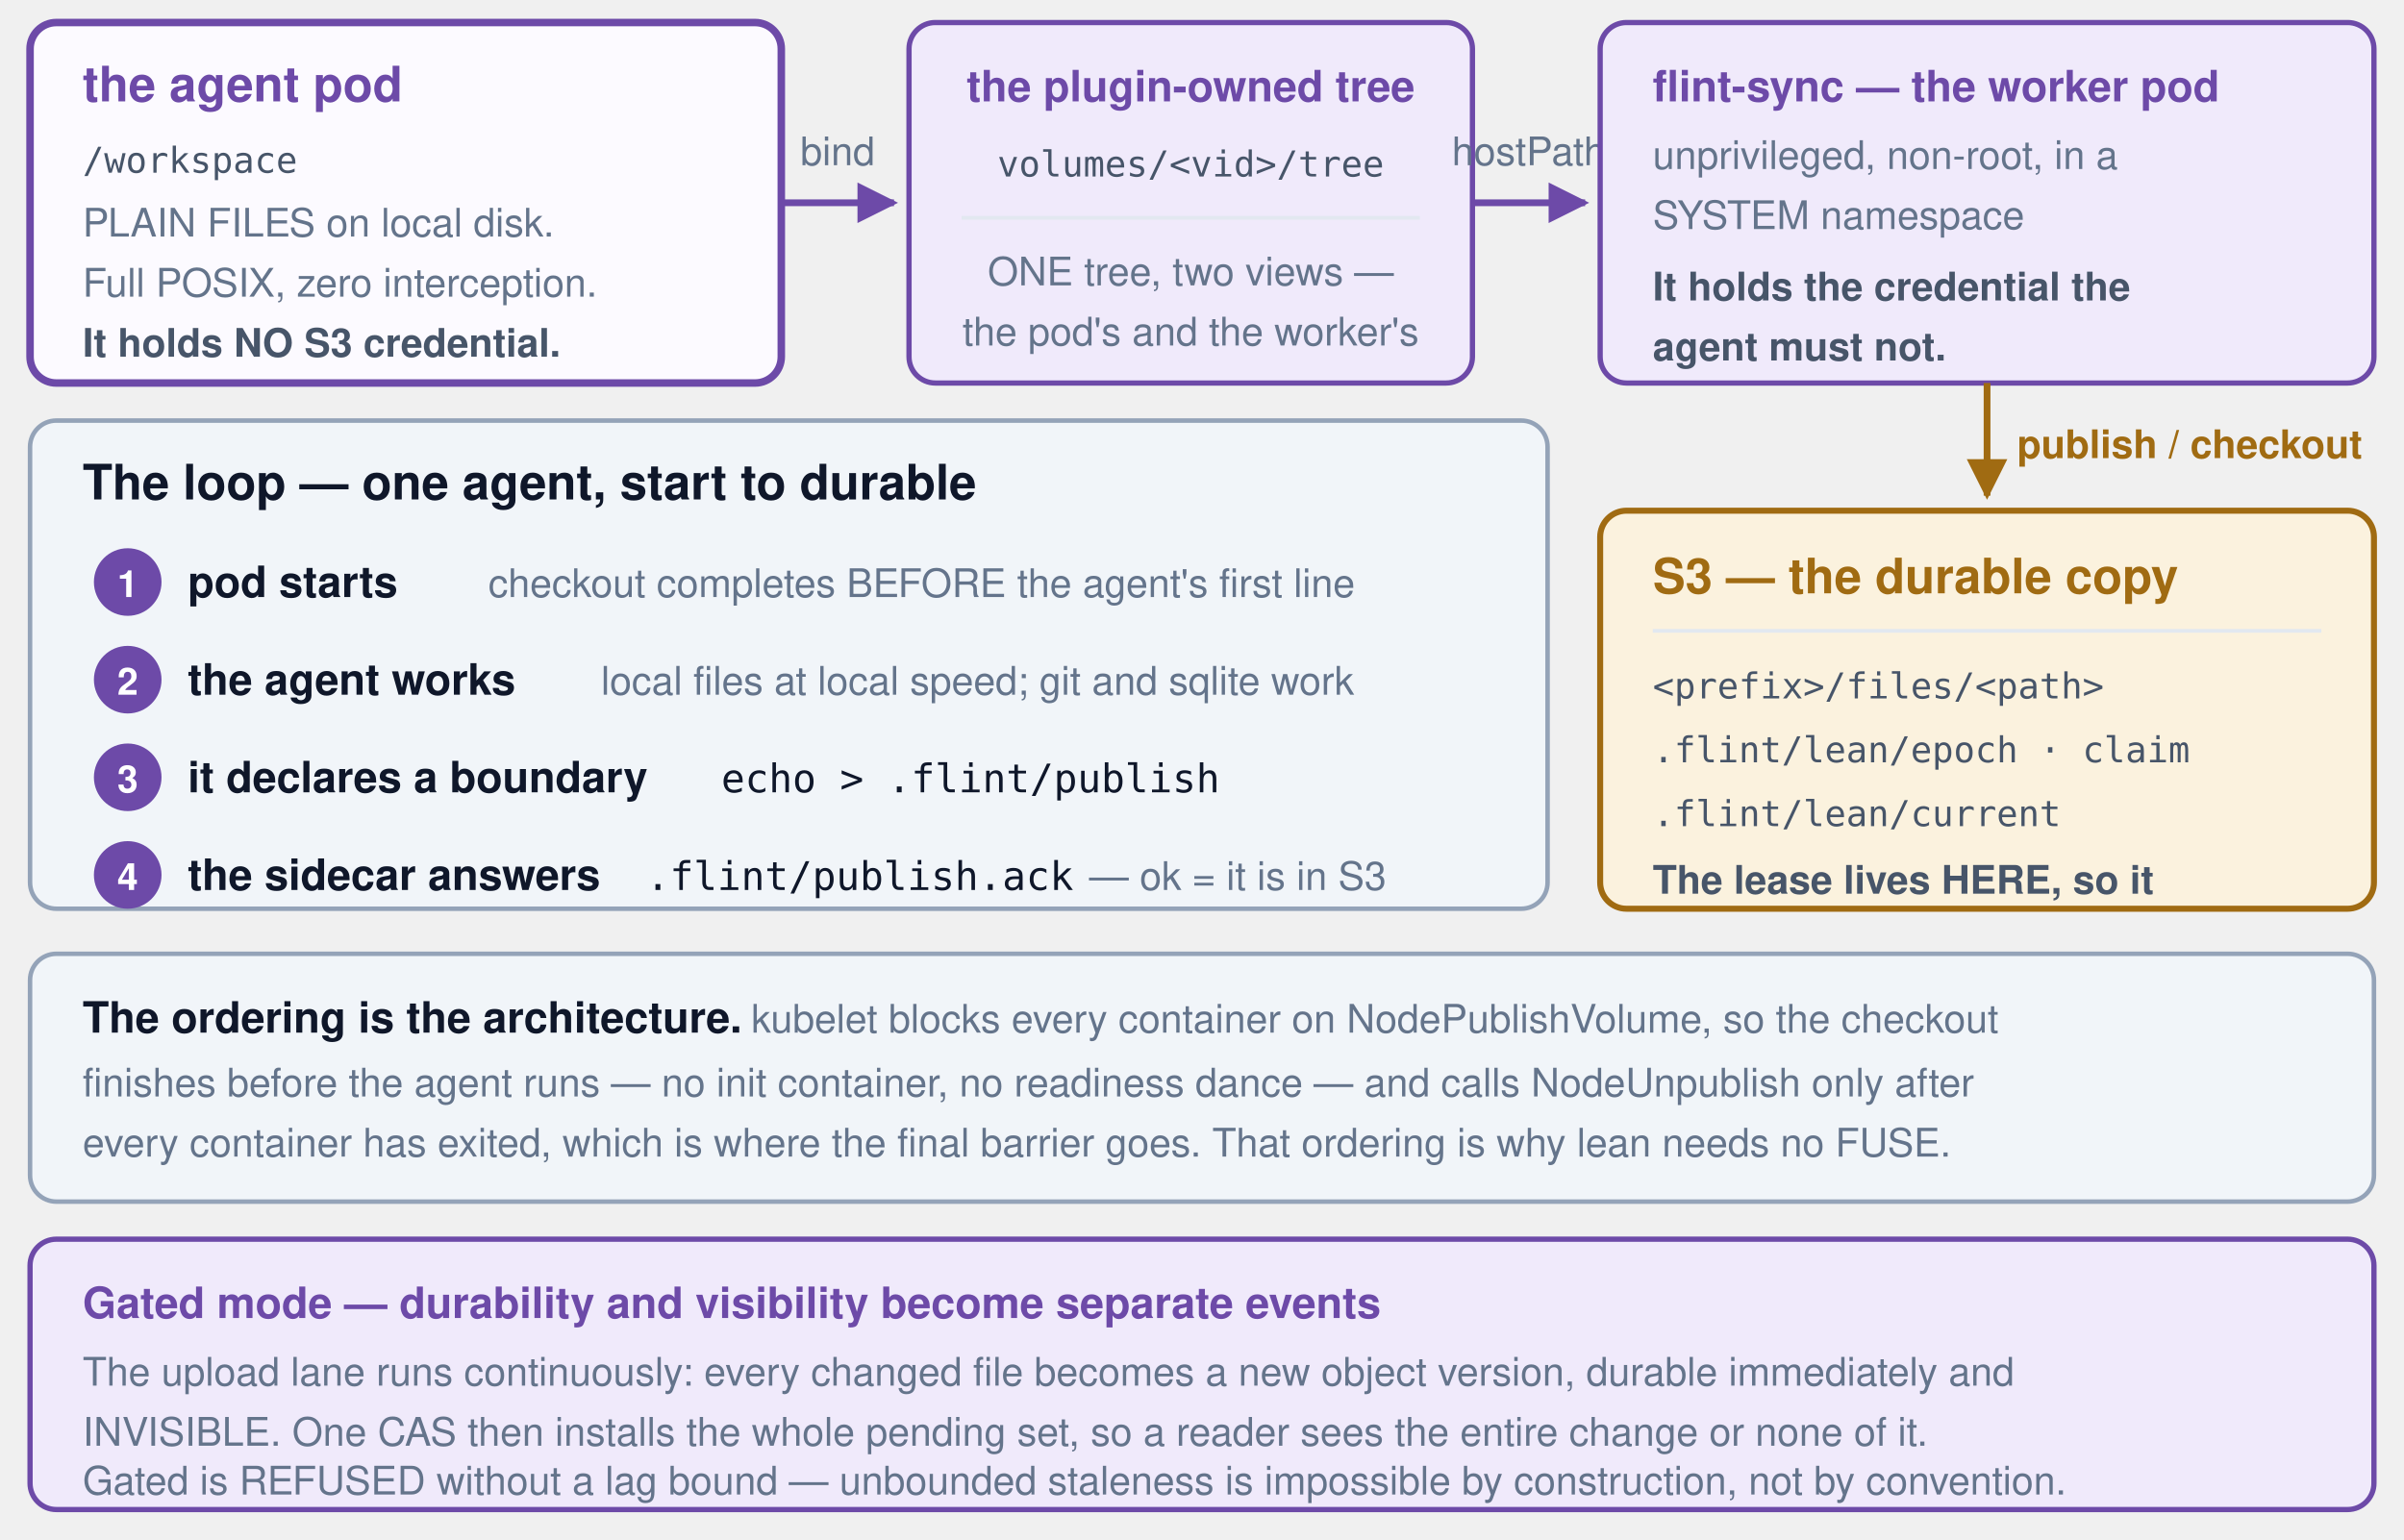
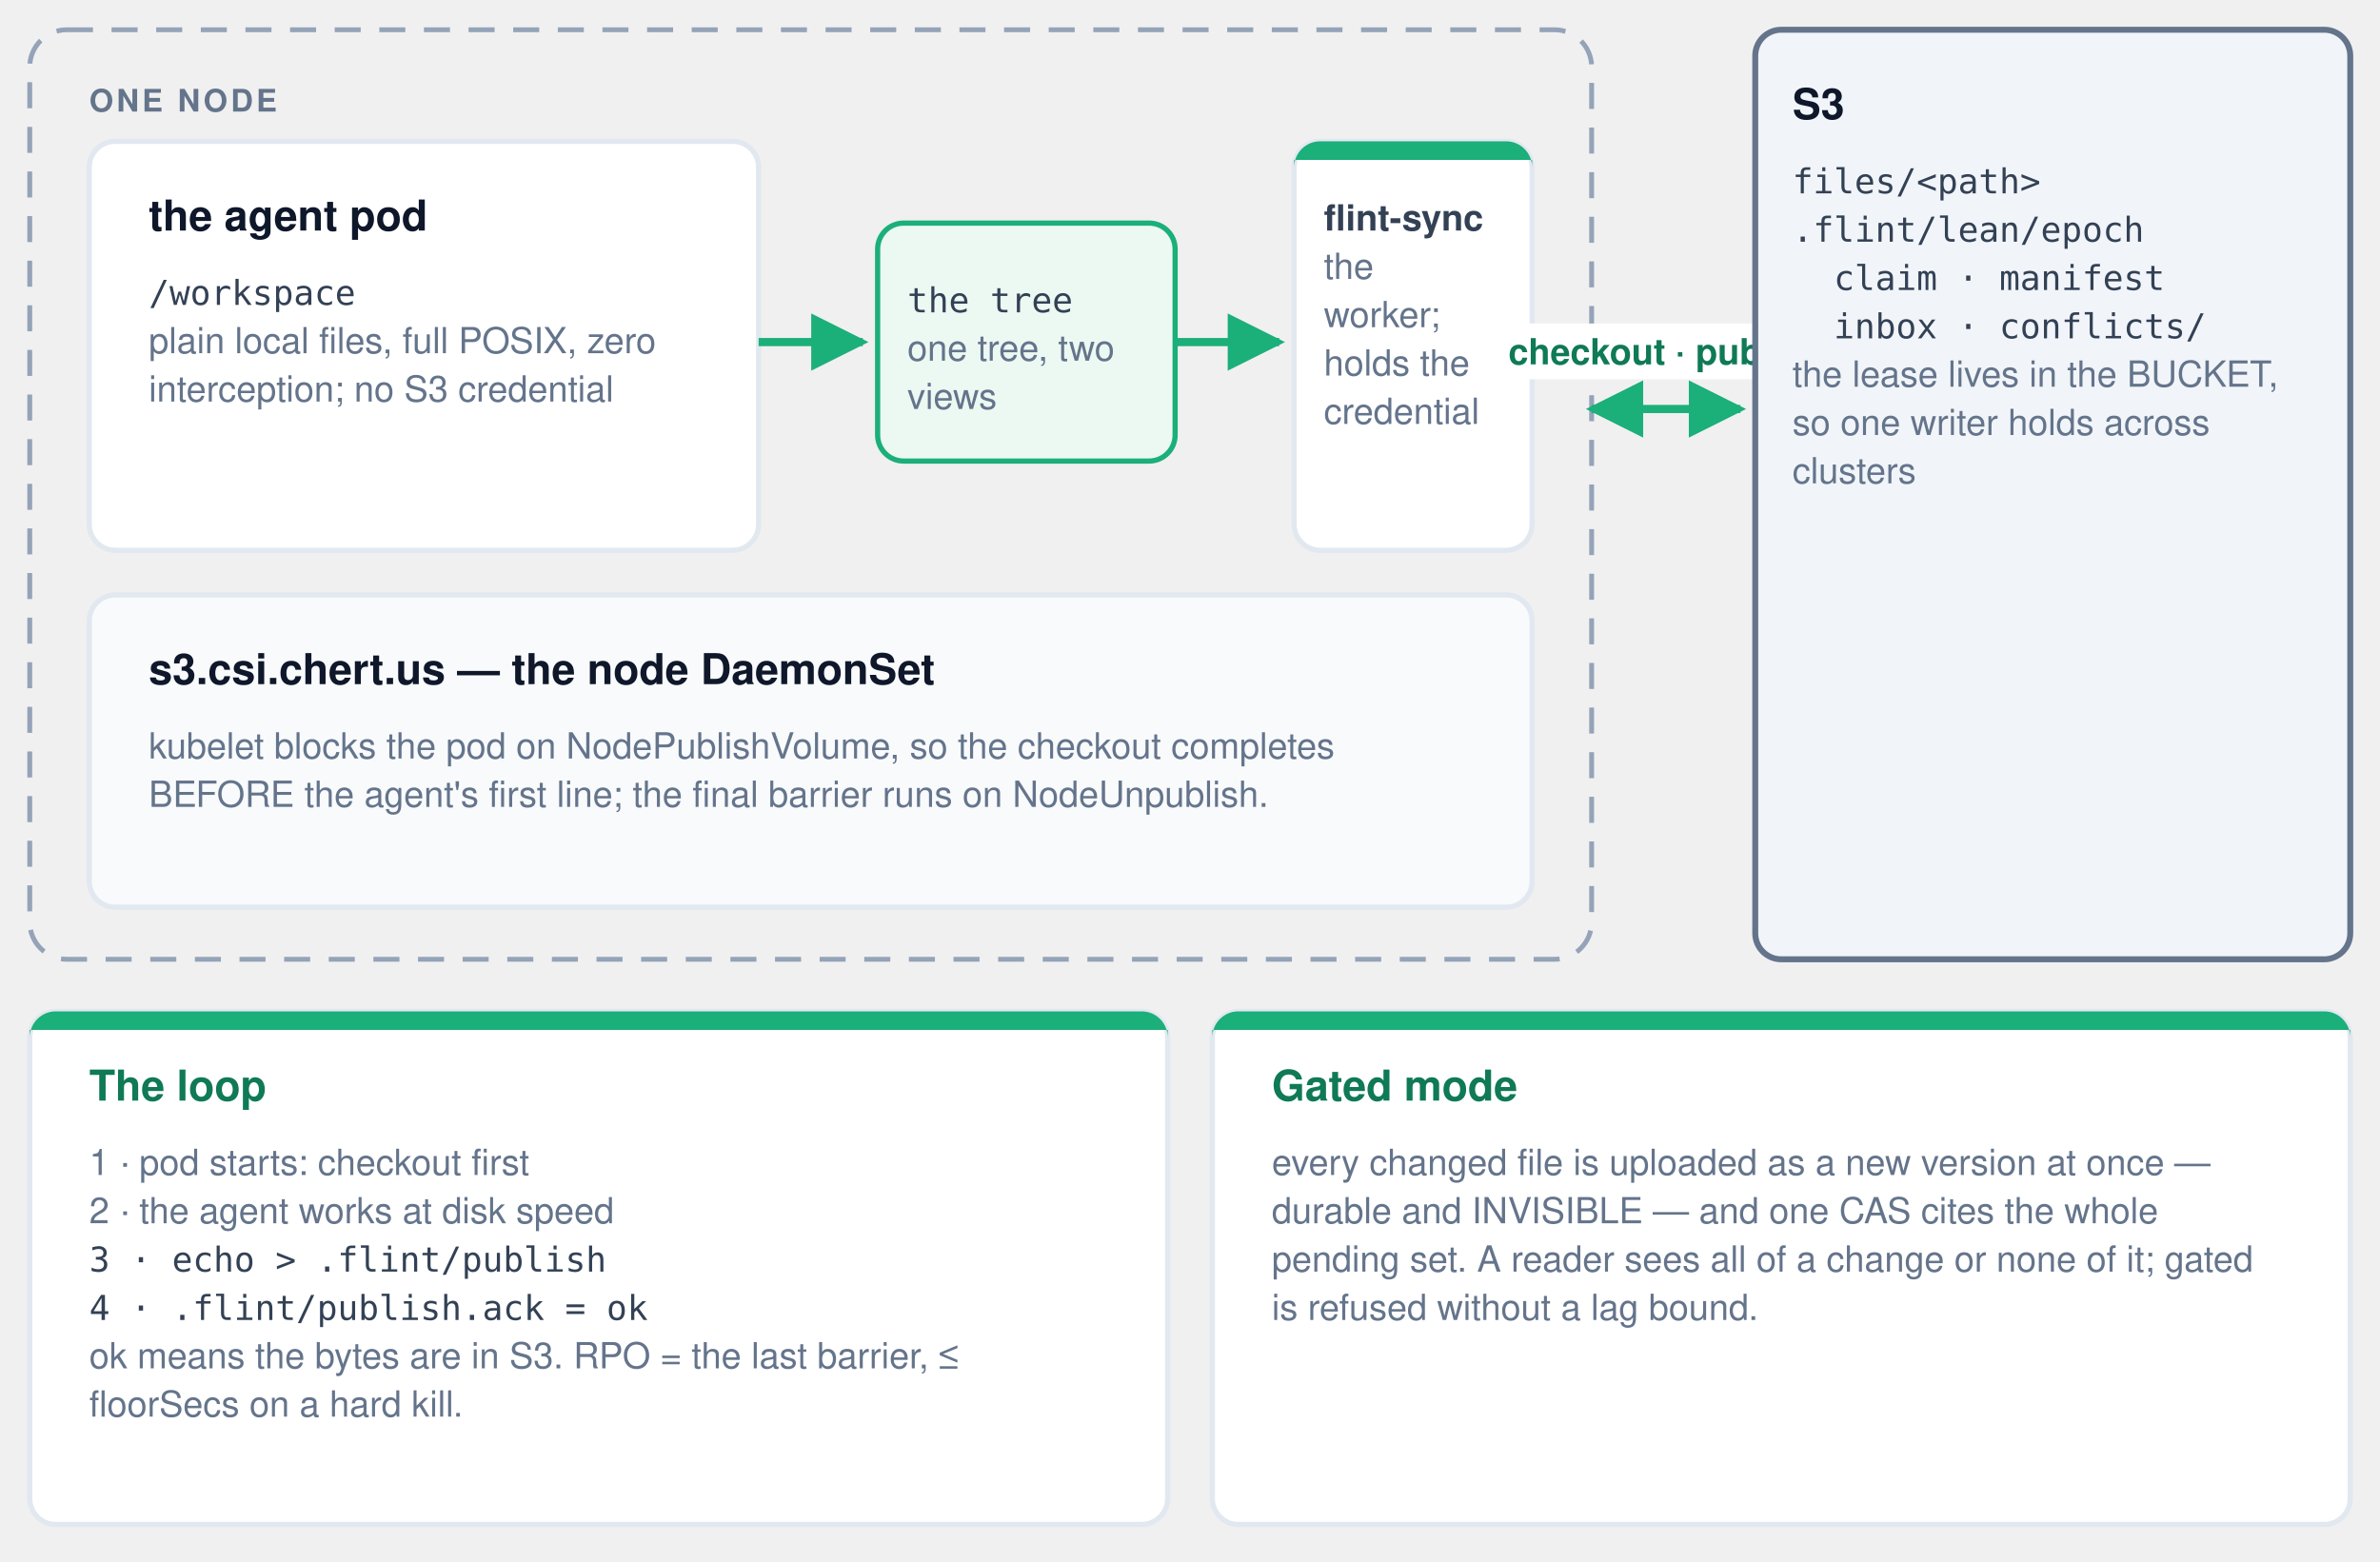
- <svg xmlns="http://www.w3.org/2000/svg" viewBox="0 0 640 410" role="img" aria-label="flint-lean: the CSI node plugin owns a tree that is bind-mounted into the agent pod as plain local files and hostPathed into an unprivileged flint-sync worker, which checks out from and publishes to S3. Below, the four-step loop from pod start to a durable acknowledged boundary.">
+ <svg xmlns="http://www.w3.org/2000/svg" viewBox="0 0 640 420" role="img" aria-label="flint-lean: the CSI node plugin owns a tree bind-mounted into the agent pod as plain local files and hostPathed into an unprivileged flint-sync worker that checks out from and publishes to S3.">
  <style>
  text{font-family:"Helvetica Neue",Helvetica,Arial,sans-serif;fill:#0f172a}
-   .tt{font-size:13px;font-weight:600}
-   .th{font-size:11.5px;font-weight:600}
-   .tx{font-size:10.5px;fill:#64748b}
-   .tsb{font-size:10.5px;font-weight:600;fill:#475569}
-   .mns{font-family:Menlo,"SF Mono",Consolas,monospace;font-size:9.5px;fill:#475569}
-   .mn{font-family:Menlo,"SF Mono",Consolas,monospace;font-size:10.5px}
-   .ctr{text-anchor:middle}
-   .c-violet{fill:#6d4aa8}.c-ochre{fill:#a06b12}
-   .bx{fill:#fff;stroke:#cbd5e1;stroke-width:1.2}
-   .bx-violet{fill:#f0eafb;stroke:#6d4aa8;stroke-width:1.4}
-   .bx-pod{fill:#fcfaff;stroke:#6d4aa8;stroke-width:2}
-   .bx-ochre{fill:#fbf2de;stroke:#a06b12;stroke-width:1.6}
-   .bx-slate{fill:#f1f5f9;stroke:#94a3b8;stroke-width:1.2}
-   .ln-violet{stroke:#6d4aa8;stroke-width:1.8;fill:none}
-   .ln-ochre{stroke:#a06b12;stroke-width:1.8;fill:none}
-   .dash{stroke-dasharray:4 3}
+   .t1{font-size:14.96px;font-weight:600}
+   .t2{font-size:11.44px;font-weight:600}
+   .t3{font-size:10.56px}
+   .t3b{font-size:10.56px;font-weight:600;fill:#334155}
+   .t4{font-size:9.68px;fill:#64748b}
+   .t4b{font-size:9.68px;font-weight:600;fill:#334155}
+   .mono{font-family:Menlo,"SF Mono",Consolas,monospace;font-size:9.24px;fill:#334155}
+   .mute{fill:#64748b}
+   .cap{font-size:8.36px;font-weight:600;letter-spacing:.1em;fill:#64748b}
+   .num{font-size:9.68px;font-weight:600;fill:#ffffff}
+   .on{font-size:11.44px;font-weight:600;fill:#ffffff}
+   .onsub{font-size:9.68px;fill:#ffffff;opacity:.85}
+   .c-red{fill:#b4232a}
+   .c-lite{fill:#184f95} .c-lean{fill:#0f7a55} .c-pass{fill:#7d530c} .c-forge{fill:#8c2449}
+   .f-lite{fill:#184f95} .f-lean{fill:#1baf7a} .f-pass{fill:#a06b12} .f-forge{fill:#b03060}
+   .f-red{fill:#b4232a} .f-ink{fill:#334155}
+   .b-lite{fill:#eef3fa;stroke:#184f95;stroke-width:1.4} .b-lean{fill:#ecf8f2;stroke:#1baf7a;stroke-width:1.4} .b-pass{fill:#faf3e6;stroke:#a06b12;stroke-width:1.4} .b-forge{fill:#faedf2;stroke:#b03060;stroke-width:1.4}
+   .hd-lite{fill:#184f95} .hd-lean{fill:#0f7a55} .hd-pass{fill:#7d530c} .hd-forge{fill:#8c2449}
+   .hd-lbl{fill:#334155}
+   .l-lite{stroke:#184f95;stroke-width:2.2;fill:none} .l-lean{stroke:#1baf7a;stroke-width:2.2;fill:none} .l-pass{stroke:#a06b12;stroke-width:2.2;fill:none} .l-forge{stroke:#b03060;stroke-width:2.2;fill:none}
+   .l-ctl{stroke:#94a3b8;stroke-width:1.6;fill:none}
+   .l-ink{stroke:#334155;stroke-width:2.2;fill:none}
+   .l-red{stroke:#b4232a;stroke-width:2.2;fill:none}
+   .bx{fill:#ffffff;stroke:#e2e8f0;stroke-width:1.4}
+   .panel{fill:#f8fafc;stroke:#e2e8f0;stroke-width:1.4}
+   .s3{fill:#f1f5f9;stroke:#64748b;stroke-width:1.6}
+   .grp{fill:none;stroke:#94a3b8;stroke-width:1.3;stroke-dasharray:7 5}
  .hair{stroke:#e2e8f0;stroke-width:1}
-   .num{fill:#6d4aa8}
-   .numt{font-size:10px;font-weight:600;fill:#ffffff}
+   .lbl{fill:#f8fafc} .rowb{fill:#fbfcfd}
+   .frame{fill:none;stroke:#e2e8f0;stroke-width:1.2}
+   .halo{fill:#ffffff}
+   .chip{fill:#f8fafc;stroke:#e2e8f0;stroke-width:1}
+   .chip-red{fill:#b4232a}
+   .chip-lite{fill:#184f95} .chip-lean{fill:#0f7a55} .chip-pass{fill:#7d530c} .chip-forge{fill:#8c2449}
+   .chip .cap{fill:#334155}
+   /* On a filled shape. Last on purpose: a class beats a presentation
+      attribute, so this must win over .t4/.cap/.mono. */
+   .on,.num,.onsub{fill:#ffffff}
+   .cap.on{fill:#ffffff}
</style>
  <defs>
-     <marker id="p4-v" viewBox="0 0 10 10" refX="9" refY="5" markerWidth="6" markerHeight="6" orient="auto-start-reverse">
-       <path d="M0,0 L10,5 L0,10 z" fill="#6d4aa8" />
+     <marker id="a-lite" viewBox="0 0 10 10" refX="9" refY="5" markerWidth="7" markerHeight="7" orient="auto-start-reverse">
+       <path d="M0,0 L10,5 L0,10 z" fill="#184f95" />
    </marker>
-     <marker id="p4-o" viewBox="0 0 10 10" refX="9" refY="5" markerWidth="6" markerHeight="6" orient="auto-start-reverse">
+     <marker id="a-lean" viewBox="0 0 10 10" refX="9" refY="5" markerWidth="7" markerHeight="7" orient="auto-start-reverse">
+       <path d="M0,0 L10,5 L0,10 z" fill="#1baf7a" />
+     </marker>
+     <marker id="a-pass" viewBox="0 0 10 10" refX="9" refY="5" markerWidth="7" markerHeight="7" orient="auto-start-reverse">
      <path d="M0,0 L10,5 L0,10 z" fill="#a06b12" />
    </marker>
+     <marker id="a-forge" viewBox="0 0 10 10" refX="9" refY="5" markerWidth="7" markerHeight="7" orient="auto-start-reverse">
+       <path d="M0,0 L10,5 L0,10 z" fill="#b03060" />
+     </marker>
+     <marker id="a-ctl" viewBox="0 0 10 10" refX="9" refY="5" markerWidth="7" markerHeight="7" orient="auto-start-reverse">
+       <path d="M0,0 L10,5 L0,10 z" fill="#94a3b8" />
+     </marker>
+     <marker id="a-ink" viewBox="0 0 10 10" refX="9" refY="5" markerWidth="7" markerHeight="7" orient="auto-start-reverse">
+       <path d="M0,0 L10,5 L0,10 z" fill="#334155" />
+     </marker>
+     <marker id="a-red" viewBox="0 0 10 10" refX="9" refY="5" markerWidth="7" markerHeight="7" orient="auto-start-reverse">
+       <path d="M0,0 L10,5 L0,10 z" fill="#b4232a" />
+     </marker>
  </defs>
-   <rect x="8" y="6" width="200" height="96" rx="7" class="bx-pod" />
-   <text class="tt c-violet" x="22" y="27">the agent pod</text>
-   <text class="mns" x="22" y="46">/workspace</text>
-   <text class="tx" x="22" y="63">PLAIN FILES on local disk.</text>
-   <text class="tx" x="22" y="79">Full POSIX, zero interception.</text>
-   <text class="tsb" x="22" y="95">It holds NO S3 credential.</text>
-   <line class="ln-violet" x1="208" y1="54" x2="238" y2="54" marker-end="url(#p4-v)" />
-   <text class="tx ctr" x="223" y="44">bind</text>
-   <rect x="242" y="6" width="150" height="96" rx="7" class="bx-violet" />
-   <text class="th c-violet ctr" x="317" y="27">the plugin-owned tree</text>
-   <text class="mns ctr" x="317" y="47">volumes/&lt;vid&gt;/tree</text>
-   <line class="hair" x1="256" y1="58" x2="378" y2="58" />
-   <text class="tx ctr" x="317" y="76">ONE tree, two views —</text>
-   <text class="tx ctr" x="317" y="92">the pod's and the worker's</text>
-   <line class="ln-violet" x1="392" y1="54" x2="422" y2="54" marker-end="url(#p4-v)" />
-   <text class="tx ctr" x="407" y="44">hostPath</text>
-   <rect x="426" y="6" width="206" height="96" rx="7" class="bx-violet" />
-   <text class="th c-violet" x="440" y="27">flint-sync — the worker pod</text>
-   <text class="tx" x="440" y="45">unprivileged, non-root, in a</text>
-   <text class="tx" x="440" y="61">SYSTEM namespace</text>
-   <text class="tsb" x="440" y="80">It holds the credential the</text>
-   <text class="tsb" x="440" y="96">agent must not.</text>
-   <line class="ln-ochre" x1="529" y1="102" x2="529" y2="132" marker-end="url(#p4-o)" />
-   <text class="tsb c-ochre" x="537" y="122">publish / checkout</text>
-   <rect x="426" y="136" width="206" height="106" rx="7" class="bx-ochre" />
-   <text class="tt c-ochre" x="440" y="158">S3 — the durable copy</text>
-   <line class="hair" x1="440" y1="168" x2="618" y2="168" />
-   <text class="mns" x="440" y="186">&lt;prefix&gt;/files/&lt;path&gt;</text>
-   <text class="mns" x="440" y="203">.flint/lean/epoch · claim</text>
-   <text class="mns" x="440" y="220">.flint/lean/current</text>
-   <text class="tsb" x="440" y="238">The lease lives HERE, so it</text>
-   <rect x="8" y="112" width="404" height="130" rx="7" class="bx-slate" />
-   <text class="tt" x="22" y="133">The loop — one agent, start to durable</text>
-   <circle cx="34" cy="155" r="9" class="num" />
-   <text class="numt ctr" x="34" y="159">1</text>
-   <text class="th" x="50" y="159">pod starts</text>
-   <text class="tx" x="130" y="159">checkout completes BEFORE the agent's first line</text>
-   <circle cx="34" cy="181" r="9" class="num" />
-   <text class="numt ctr" x="34" y="185">2</text>
-   <text class="th" x="50" y="185">the agent works</text>
-   <text class="tx" x="160" y="185">local files at local speed; git and sqlite work</text>
-   <circle cx="34" cy="207" r="9" class="num" />
-   <text class="numt ctr" x="34" y="211">3</text>
-   <text class="th" x="50" y="211">it declares a boundary</text>
-   <text class="mn" x="192" y="211">echo &gt; .flint/publish</text>
-   <circle cx="34" cy="233" r="9" class="num" />
-   <text class="numt ctr" x="34" y="237">4</text>
-   <text class="th" x="50" y="237">the sidecar answers</text>
-   <text class="mn" x="172" y="237">.flint/publish.ack</text>
-   <text class="tx" x="290" y="237">— ok = it is in S3</text>
-   <rect x="8" y="254" width="624" height="66" rx="7" class="bx-slate" />
-   <text class="th" x="22" y="275">The ordering is the architecture.</text>
-   <text class="tx" x="200" y="275">kubelet blocks every container on NodePublishVolume, so the checkout</text>
-   <text class="tx" x="22" y="292">finishes before the agent runs — no init container, no readiness dance — and calls NodeUnpublish only after</text>
-   <text class="tx" x="22" y="308">every container has exited, which is where the final barrier goes. That ordering is why lean needs no FUSE.</text>
-   <rect x="8" y="330" width="624" height="72" rx="7" class="bx-violet" />
-   <text class="th c-violet" x="22" y="351">Gated mode — durability and visibility become separate events</text>
-   <text class="tx" x="22" y="369">The upload lane runs continuously: every changed file becomes a new object version, durable immediately and</text>
-   <text class="tx" x="22" y="385">INVISIBLE. One CAS then installs the whole pending set, so a reader sees the entire change or none of it.</text>
-   <text class="tx" x="22" y="398">Gated is REFUSED without a lag bound — unbounded staleness is impossible by construction, not by convention.</text>
+   <rect x="8" y="8" width="420" height="250" rx="10" class="grp" />
+   <text class="cap" x="24" y="30">ONE NODE</text>
+   <rect x="24" y="38" width="180" height="110" rx="7" class="bx" />
+   <text class="t2" x="40" y="62">the agent pod</text>
+   <text class="mono" x="40" y="82" xml:space="preserve">/workspace</text>
+   <text class="t4" x="40" y="95">plain local files, full POSIX, zero</text>
+   <text class="t4" x="40" y="108">interception; no S3 credential</text>
+   <line class="l-lean" x1="204" y1="92" x2="232" y2="92" marker-end="url(#a-lean)" />
+   <rect x="236" y="60" width="80" height="64" rx="7" class="b-lean" />
+   <text class="mono" x="244" y="84" xml:space="preserve">the tree</text>
+   <text class="t4" x="244" y="97">one tree, two</text>
+   <text class="t4" x="244" y="110">views</text>
+   <line class="l-lean" x1="316" y1="92" x2="344" y2="92" marker-end="url(#a-lean)" />
+   <rect x="348" y="38" width="64" height="110" rx="7" class="bx" />
+   <path class="f-lean" d="M355,38 H405 A7,7 0 0 1 412,45 V43 H348 V45 A7,7 0 0 1 355,38 Z" />
+   <text class="t4b" x="356" y="62">flint-sync</text>
+   <text class="t4" x="356" y="75">the</text>
+   <text class="t4" x="356" y="88">worker;</text>
+   <text class="t4" x="356" y="101">holds the</text>
+   <text class="t4" x="356" y="114">credential</text>
+   <rect x="24" y="160" width="388" height="84" rx="7" class="panel" />
+   <text class="t2" x="40" y="184">s3.csi.chert.us — the node DaemonSet</text>
+   <text class="t4" x="40" y="204">kubelet blocks the pod on NodePublishVolume, so the checkout completes</text>
+   <text class="t4" x="40" y="217">BEFORE the agent's first line; the final barrier runs on NodeUnpublish.</text>
+   <line class="l-lean" x1="428" y1="110" x2="468" y2="110" marker-start="url(#a-lean)" marker-end="url(#a-lean)" />
+   <rect x="400" y="87" width="97" height="15" rx="3" class="halo" />
+   <text class="t4b c-lean" x="448" y="98" style="text-anchor:middle">checkout · publish</text>
+   <rect x="472" y="8" width="160" height="250" rx="7" class="s3" />
+   <text class="t2" x="482" y="32">S3</text>
+   <text class="mono" x="482" y="52" xml:space="preserve">files/&lt;path&gt;</text>
+   <text class="mono" x="482" y="65" xml:space="preserve">.flint/lean/epoch</text>
+   <text class="mono" x="482" y="78" xml:space="preserve">  claim · manifest</text>
+   <text class="mono" x="482" y="91" xml:space="preserve">  inbox · conflicts/</text>
+   <text class="t4" x="482" y="104">the lease lives in the BUCKET,</text>
+   <text class="t4" x="482" y="117">so one writer holds across</text>
+   <text class="t4" x="482" y="130">clusters</text>
+   <rect x="8" y="272" width="306" height="138" rx="7" class="bx" />
+   <path class="f-lean" d="M15,272 H307 A7,7 0 0 1 314,279 V277 H8 V279 A7,7 0 0 1 15,272 Z" />
+   <text class="t2 c-lean" x="24" y="296">The loop</text>
+   <text class="t4" x="24" y="316">1 · pod starts: checkout first</text>
+   <text class="t4" x="24" y="329">2 · the agent works at disk speed</text>
+   <text class="mono" x="24" y="342" xml:space="preserve">3 · echo &gt; .flint/publish</text>
+   <text class="mono" x="24" y="355" xml:space="preserve">4 · .flint/publish.ack = ok</text>
+   <text class="t4" x="24" y="368">ok means the bytes are in S3. RPO = the last barrier, ≤</text>
+   <text class="t4" x="24" y="381">floorSecs on a hard kill.</text>
+   <rect x="326" y="272" width="306" height="138" rx="7" class="bx" />
+   <path class="f-lean" d="M333,272 H625 A7,7 0 0 1 632,279 V277 H326 V279 A7,7 0 0 1 333,272 Z" />
+   <text class="t2 c-lean" x="342" y="296">Gated mode</text>
+   <text class="t4" x="342" y="316">every changed file is uploaded as a new version at once —</text>
+   <text class="t4" x="342" y="329">durable and INVISIBLE — and one CAS cites the whole</text>
+   <text class="t4" x="342" y="342">pending set. A reader sees all of a change or none of it; gated</text>
+   <text class="t4" x="342" y="355">is refused without a lag bound.</text>
</svg>
